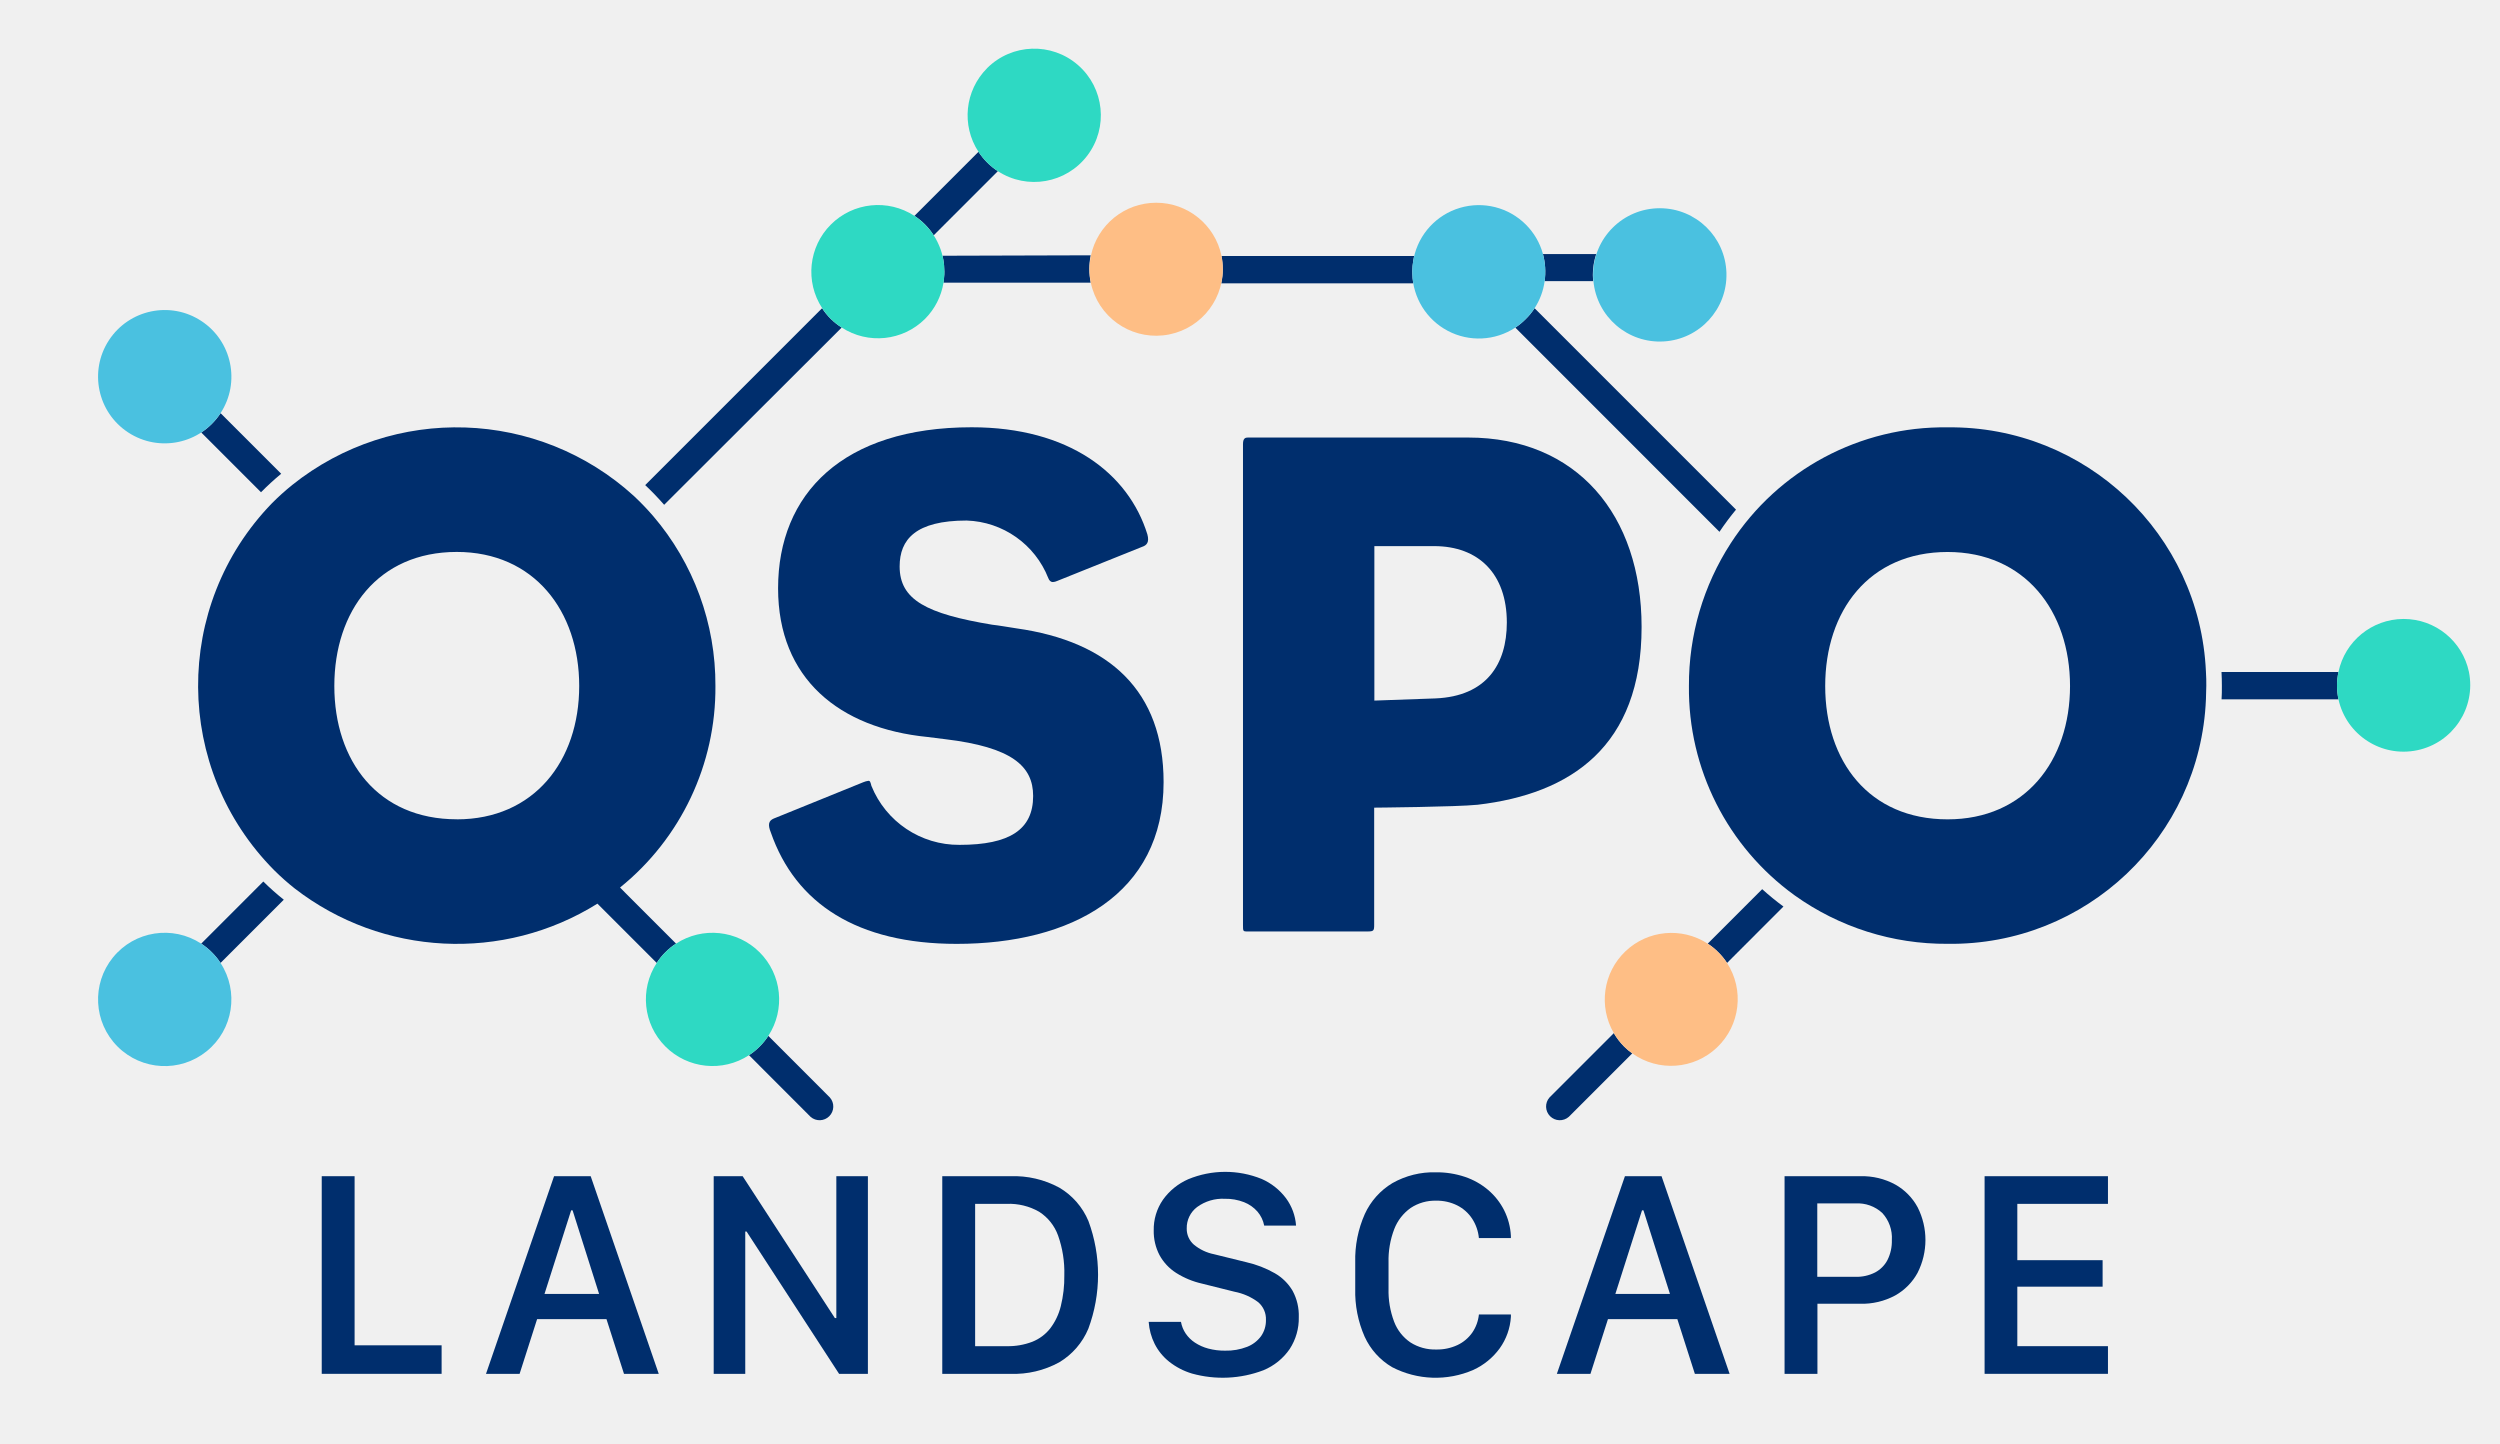
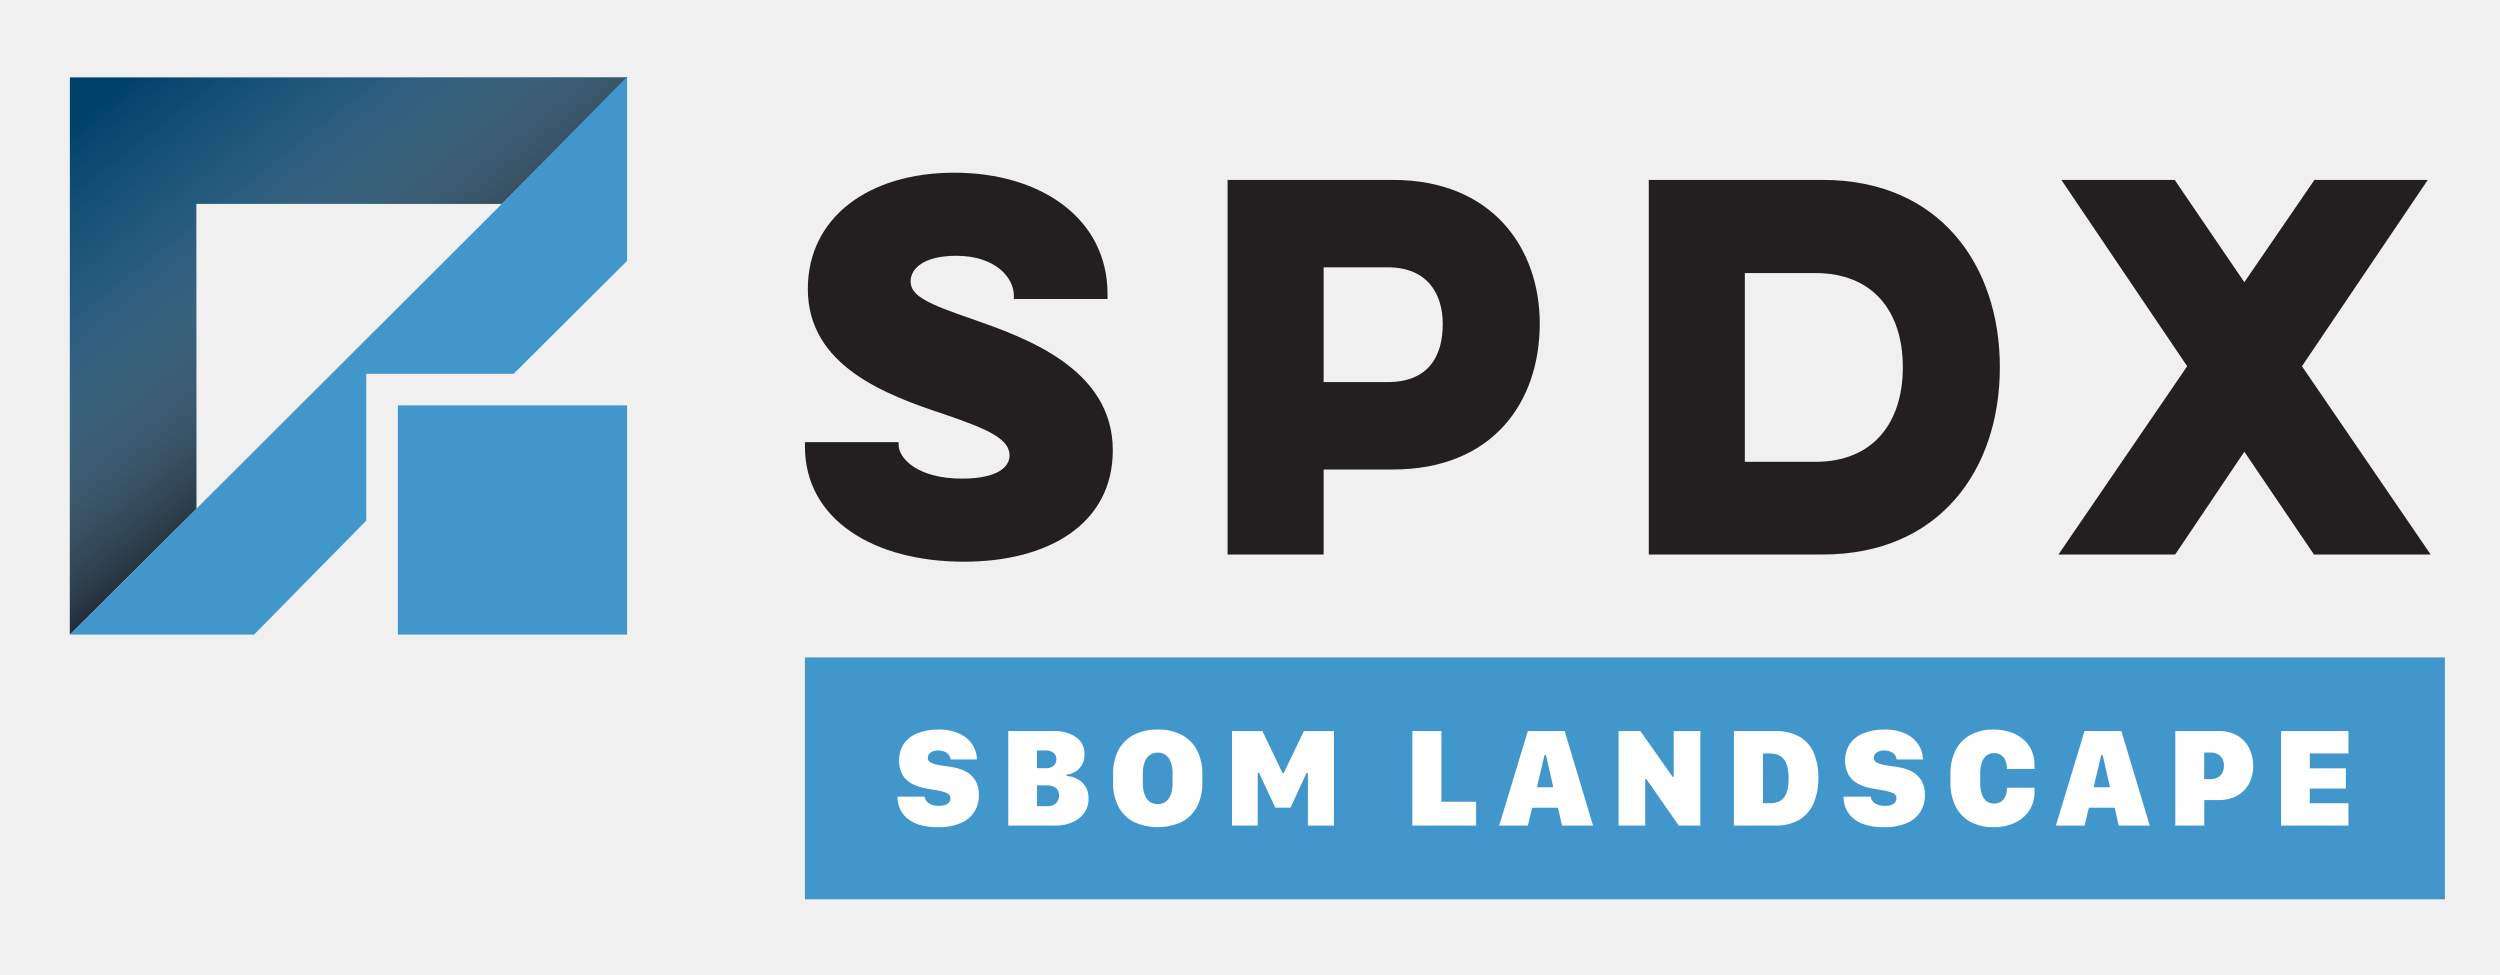
- <svg xmlns="http://www.w3.org/2000/svg" id="Layer_1" data-name="Layer 1" viewBox="0 0 221.078 127.667">
+ <svg xmlns="http://www.w3.org/2000/svg" id="Layer_1" data-name="Layer 1" viewBox="0 0 493.952 192.558">
  <defs>
-     <style>.cls-1{fill:#002e6d;}.cls-2{fill:none;}.cls-3{fill:#febe85;}.cls-4{fill:#4ac1e0;}.cls-5{fill:#2ed9c3;}</style>
+     <style>.cls-1{fill:#4197cb;}.cls-2{fill:#231f20;}.cls-3{fill:none;}.cls-4{fill:#00416b;}.cls-5{opacity:0.8;isolation:isolate;fill:url(#linear-gradient);}.cls-6{fill:#fff;}</style>
+     <linearGradient id="linear-gradient" x1="26.222" y1="-54.428" x2="75.945" y2="-117.997" gradientTransform="matrix(1, 0, 0, -1, 0, -38.66458)" gradientUnits="userSpaceOnUse">
+       <stop offset="0" stop-color="#fff" stop-opacity="0" />
+       <stop offset="0.349" stop-color="#cdcccc" stop-opacity="0.227" />
+       <stop offset="0.889" stop-color="#454142" stop-opacity="0.847" />
+       <stop offset="1" stop-color="#231f20" />
+     </linearGradient>
  </defs>
-   <path class="cls-1" d="M39.052,121.49H28.451v-17.477H31.357v14.955H39.052Z" />
-   <path class="cls-1" d="M42.978,121.49l6.018-17.477h3.239l6.018,17.477H55.18l-1.549-4.84h-6.133l-1.549,4.84Zm7.529-14.456-2.356,7.388h4.827l-2.343-7.388Z" />
-   <path class="cls-1" d="M63.113,121.49v-17.477h2.561l8.156,12.548H73.958V104.013h2.791v17.477h-2.548l-8.182-12.586H65.904v12.586Z" />
-   <path class="cls-1" d="M89.356,104.013a8.422,8.422,0,0,1,4.321,1.012,6.214,6.214,0,0,1,2.574,2.951,13.685,13.685,0,0,1-.006,9.52,6.272,6.272,0,0,1-2.58,2.977,8.349,8.349,0,0,1-4.308,1.018H83.326v-17.477ZM86.232,119.044h2.804a5.952,5.952,0,0,0,2.253-.39,3.796,3.796,0,0,0,1.581-1.178,5.367,5.367,0,0,0,.935-1.959,10.695,10.695,0,0,0,.314-2.747,9.704,9.704,0,0,0-.551-3.508,4.166,4.166,0,0,0-1.677-2.106,5.341,5.341,0,0,0-2.855-.698H86.232Z" />
-   <path class="cls-1" d="M104.434,116.893a2.688,2.688,0,0,0,.416,1.031,2.941,2.941,0,0,0,.819.806,4.014,4.014,0,0,0,1.178.525,5.54,5.54,0,0,0,1.479.186,5.057,5.057,0,0,0,1.959-.339,2.79,2.79,0,0,0,1.235-.948,2.414,2.414,0,0,0,.429-1.428,1.962,1.962,0,0,0-.679-1.568,5.081,5.081,0,0,0-2.1-.928l-2.868-.717a7.255,7.255,0,0,1-2.292-.947,4.322,4.322,0,0,1-1.473-1.575,4.53,4.53,0,0,1-.512-2.189,4.603,4.603,0,0,1,.813-2.702,5.406,5.406,0,0,1,2.234-1.818,8.564,8.564,0,0,1,6.498-.026,5.392,5.392,0,0,1,2.151,1.703,4.609,4.609,0,0,1,.89,2.42h-2.817a2.681,2.681,0,0,0-.595-1.236,3.068,3.068,0,0,0-1.184-.832,4.45,4.45,0,0,0-1.703-.301,3.822,3.822,0,0,0-2.452.73,2.311,2.311,0,0,0-.916,1.895,1.848,1.848,0,0,0,.627,1.427,4.038,4.038,0,0,0,1.793.852l2.855.704a9.164,9.164,0,0,1,2.51.973,4.305,4.305,0,0,1,1.581,1.562,4.584,4.584,0,0,1,.544,2.317A4.97,4.97,0,0,1,114.05,119.294a5.235,5.235,0,0,1-2.318,1.876,10.114,10.114,0,0,1-6.325.294,6.054,6.054,0,0,1-2.01-1.043,4.774,4.774,0,0,1-1.287-1.575,5.134,5.134,0,0,1-.531-1.953Z" />
-   <path class="cls-1" d="M122.79,113.961a7.698,7.698,0,0,0,.493,2.919,3.884,3.884,0,0,0,1.441,1.831,4.03,4.03,0,0,0,2.279.628,4.249,4.249,0,0,0,1.889-.397,3.327,3.327,0,0,0,1.3-1.094,3.437,3.437,0,0,0,.589-1.607h2.83v.205a5.342,5.342,0,0,1-.992,2.792,5.962,5.962,0,0,1-2.337,1.908A8.358,8.358,0,0,1,123.11,120.901a6.002,6.002,0,0,1-2.433-2.695,9.861,9.861,0,0,1-.832-4.244v-2.343a9.88,9.88,0,0,1,.845-4.257,6.173,6.173,0,0,1,2.446-2.74,7.397,7.397,0,0,1,3.854-.954,7.797,7.797,0,0,1,2.554.403,6.262,6.262,0,0,1,2.055,1.159,5.793,5.793,0,0,1,1.409,1.786,5.734,5.734,0,0,1,.602,2.273v.192h-2.83a3.792,3.792,0,0,0-.595-1.709,3.418,3.418,0,0,0-1.312-1.172,4.023,4.023,0,0,0-1.87-.423,3.894,3.894,0,0,0-2.26.647,4.097,4.097,0,0,0-1.447,1.863,7.702,7.702,0,0,0-.506,2.958Z" />
-   <path class="cls-1" d="M137.676,121.49l6.018-17.477h3.239l6.018,17.477H149.878l-1.55-4.84h-6.133l-1.549,4.84Zm7.529-14.456-2.356,7.388h4.827l-2.343-7.388Z" />
-   <path class="cls-1" d="M167.599,104.749a5.065,5.065,0,0,1,1.979,2.01,6.405,6.405,0,0,1-.006,5.8,5.068,5.068,0,0,1-1.985,2.004,6.171,6.171,0,0,1-3.092.73h-3.777v6.197h-2.907v-17.477H164.52A6.099,6.099,0,0,1,167.599,104.749Zm-1.146,2.516a3.203,3.203,0,0,0-2.369-.845h-3.38v6.491h3.38a3.617,3.617,0,0,0,1.729-.384,2.619,2.619,0,0,0,1.101-1.107,3.712,3.712,0,0,0,.385-1.761A3.24,3.24,0,0,0,166.453,107.265Z" />
-   <path class="cls-1" d="M186.409,121.49H175.5v-17.477h10.909v2.446h-8.015v4.981h7.542V113.782h-7.542v5.262h8.015Z" />
-   <path class="cls-2" d="M172.23,48.814c-6.961,0-10.825,5.219-10.825,11.854,0,6.634,3.858,11.789,10.825,11.789,6.832,0,10.825-5.155,10.825-11.789C183.054,54.033,179.062,48.814,172.23,48.814Z" />
-   <path class="cls-2" d="M82.568,20.809a5.572,5.572,0,0,0-.761-.954,5.737,5.737,0,0,0-.943-.766,5.734,5.734,0,0,1,.938.777A5.569,5.569,0,0,1,82.568,20.809Z" />
-   <path class="cls-2" d="M121.536,48.294V61.953l5.412-.193c4.491-.193,6.297-3.017,6.302-6.704,0-4.319-2.502-6.763-6.43-6.763Z" />
-   <path class="cls-2" d="M40.395,48.808c-6.961,0-10.83,5.219-10.83,11.854S33.428,72.451,40.395,72.451v.005c6.827,0,10.825-5.16,10.825-11.794S47.222,48.808,40.395,48.808Z" />
-   <path class="cls-1" d="M142.714,91.362l-5.691,5.691a1.211,1.211,0,0,0,1.709,1.709l5.611-5.611a5.102,5.102,0,0,1-.723-.606A5.794,5.794,0,0,1,142.714,91.362Z" />
-   <path class="cls-1" d="M136.594,24.86h4.287c0-.182-.027-.364-.027-.536a5.929,5.929,0,0,1,.3-1.859h-4.711A5.943,5.943,0,0,1,136.594,24.86Z" />
-   <path class="cls-1" d="M83.512,24.008c0.0.087-.001.174-.004.261-.005.121-.017.242-.03.362-.012.121-.023.242-.043.361l-0.0.002a.769.769,0,0,0,.155,0h12.861a5.986,5.986,0,0,1,0-2.417l-12.861.038a1.748,1.748,0,0,0-.241,0,5.828,5.828,0,0,1,.125.729c.006.048.008.096.013.144C83.504,23.661,83.512,23.834,83.512,24.008Z" />
-   <path class="cls-1" d="M57.055,42.898c.589.552,1.147,1.136,1.677,1.742l15.701-15.674a5.74,5.74,0,0,1-.97-.766,5.57,5.57,0,0,1-.766-.943Z" />
-   <path class="cls-1" d="M82.568,20.809l5.673-5.673-.003-.002a5.569,5.569,0,0,1-.943-.766,5.731,5.731,0,0,1-.766-.943l-5.664,5.664a5.737,5.737,0,0,1,.943.766A5.572,5.572,0,0,1,82.568,20.809Z" />
-   <path class="cls-1" d="M108.134,23.812l.001.014a5.832,5.832,0,0,1-.134,1.232h16.971a5.921,5.921,0,0,1-.078-.885c-.002-.073-.005-.145-.004-.218a5.917,5.917,0,0,1,.086-.909c.014-.081.029-.161.046-.242.012-.054.018-.109.031-.163H108.02a6.127,6.127,0,0,1,.114,1.157Z" />
-   <path class="cls-1" d="M23.284,77.954,17.792,83.447a5.735,5.735,0,0,1,.943.766,5.568,5.568,0,0,1,.766.943L25.096,79.562A22.423,22.423,0,0,1,23.284,77.954Z" />
-   <path class="cls-1" d="M155.832,78.63l-4.817,4.817a5.734,5.734,0,0,1,.943.766,5.562,5.562,0,0,1,.766.943l4.989-4.989Q156.732,79.444,155.832,78.63Z" />
-   <path class="cls-1" d="M17.797,38.246,23.081,43.53a23.537,23.537,0,0,1,1.784-1.634l-5.359-5.359A5.895,5.895,0,0,1,17.797,38.246Z" />
-   <path class="cls-1" d="M206.794,59.424H196.451q.032.611.032,1.238c0,.397,0,.788-.027,1.179h10.337A5.738,5.738,0,0,1,206.794,59.424Z" />
-   <path class="cls-1" d="M134.001,28.971l18.053,18.058a23.886,23.886,0,0,1,1.463-1.961L135.705,27.256a5.564,5.564,0,0,1-.766.943A5.737,5.737,0,0,1,134.001,28.971Z" />
-   <path class="cls-1" d="M58.839,84.208a5.728,5.728,0,0,1,.943-.766l-3.976-3.976-.493-.493-.482-.488a22.694,22.694,0,0,0,8.435-17.823,22.935,22.935,0,0,0-5.514-15.037,23.469,23.469,0,0,0-1.677-1.747A23.282,23.282,0,0,0,25.84,42.887a22.251,22.251,0,0,0-1.784,1.608A23.176,23.176,0,0,0,24.254,76.963a21.318,21.318,0,0,0,1.811,1.608,23.46,23.46,0,0,0,26.767,1.34l.493.493.504.504,4.244,4.244A5.567,5.567,0,0,1,58.839,84.208ZM40.395,72.456V72.451c-6.966,0-10.83-5.155-10.83-11.789s3.869-11.854,10.83-11.854c6.827,0,10.825,5.219,10.825,11.854S47.222,72.456,40.395,72.456Z" />
-   <path class="cls-1" d="M84.856,74.712a8.332,8.332,0,0,1-7.797-5.219c-.08-.321-.112-.445-.263-.445a1.801,1.801,0,0,0-.45.123l-7.926,3.215c-.45.193-.536.536-.257,1.222,2.192,6.318,7.668,9.86,16.435,9.86,10.112,0,18.3-4.383,18.3-14.302,0-8.038-4.769-12.438-13.016-13.6-.841-.129-1.549-.257-2.143-.322-5.803-.965-8.183-2.192-8.183-5.155,0-2.385,1.415-4.057,5.927-4.057a8.038,8.038,0,0,1,7.218,5.091c.086.214.204.348.413.348a1.002,1.002,0,0,0,.359-.091l7.54-3.028c.386-.129.643-.391.45-1.099-1.677-5.412-6.966-9.469-15.54-9.469-11.377.005-17.116,5.868-17.116,14.243,0,7.99,5.418,12.373,13.215,13.145.45.064,1.072.129,1.543.193,5.927.707,7.797,2.385,7.797,5.026C91.361,73.357,89.298,74.712,84.856,74.712Z" />
-   <path class="cls-1" d="M110.369,38.691c-.225,0-.45.043-.45.579v42.516c0,.536,0,.584.338.584H120.936c.536,0,.584-.064.584-.584V71.422s7.277-.064,9.147-.257c8.247-.965,14.501-5.155,14.501-15.722,0-9.924-5.734-16.751-15.337-16.751Zm22.882,16.366c-.005,3.687-1.811,6.511-6.302,6.704l-5.412.193V48.294h5.284C130.748,48.294,133.251,50.737,133.251,55.057Z" />
-   <path class="cls-1" d="M172.23,37.791A22.474,22.474,0,0,0,153.062,48.026a23.042,23.042,0,0,0-3.708,12.63,22.539,22.539,0,0,0,9.346,18.52,22.968,22.968,0,0,0,13.531,4.287A22.56,22.56,0,0,0,195.074,61.83c0-.391.032-.782.032-1.179s0-.831-.032-1.238A22.614,22.614,0,0,0,172.23,37.791Zm0,34.665c-6.966,0-10.825-5.155-10.825-11.789,0-6.634,3.864-11.854,10.825-11.854,6.832,0,10.825,5.219,10.825,11.854C183.054,67.301,179.062,72.456,172.23,72.456Z" />
-   <path class="cls-1" d="M67.944,91.603a5.564,5.564,0,0,1-.766.943,5.735,5.735,0,0,1-.943.766l5.444,5.45a1.211,1.211,0,0,0,1.709-1.709Z" />
-   <path class="cls-3" d="M151.015,83.447a5.895,5.895,0,0,0-8.301,7.915,5.794,5.794,0,0,0,.906,1.184,5.102,5.102,0,0,0,.723.606,5.895,5.895,0,0,0,8.381-7.995,5.562,5.562,0,0,0-.766-.943A5.734,5.734,0,0,0,151.015,83.447Z" />
-   <path class="cls-3" d="M96.468,25.032A5.899,5.899,0,0,0,108.134,23.812l.001-.013a6.127,6.127,0,0,0-.114-1.157l-.004-.027a5.9,5.9,0,0,0-11.548,0A5.984,5.984,0,0,0,96.468,25.032Z" />
-   <path class="cls-4" d="M140.908,24.844a5.895,5.895,0,1,0,5.895-6.43h-.027a5.895,5.895,0,0,0-5.895,5.895A3.444,3.444,0,0,0,140.908,24.844Z" />
-   <path class="cls-4" d="M17.792,83.447a5.895,5.895,0,1,0,1.709,1.709,5.568,5.568,0,0,0-.766-.943A5.735,5.735,0,0,0,17.792,83.447Z" />
-   <path class="cls-4" d="M11.342,38.246a5.895,5.895,0,1,0-1.709-8.159A5.895,5.895,0,0,0,11.342,38.246Z" />
-   <path class="cls-4" d="M124.889,23.955c-.001.073.002.145.004.218a5.882,5.882,0,0,0,9.103,4.802l.006-.005a5.737,5.737,0,0,0,.937-.772,5.564,5.564,0,0,0,.766-.943,5.825,5.825,0,0,0,.89-2.395,5.943,5.943,0,0,0-.151-2.395l-.005-.021a5.819,5.819,0,0,0-1.5-2.578,5.881,5.881,0,0,0-9.918,2.939c-.017.081-.032.16-.046.242A5.917,5.917,0,0,0,124.889,23.955Z" />
-   <path class="cls-5" d="M88.237,15.134l.003.002a5.894,5.894,0,1,0-.947-9.112v.005a5.895,5.895,0,0,0-.766,7.395,5.731,5.731,0,0,0,.766.943A5.569,5.569,0,0,0,88.237,15.134Z" />
-   <path class="cls-5" d="M81.802,28.199a5.888,5.888,0,0,0,1.635-3.206c.02-.12.031-.24.043-.361.013-.121.024-.241.03-.362.003-.087.004-.173.004-.261-0-.174-.009-.347-.024-.52-.005-.048-.007-.096-.013-.144a5.93,5.93,0,0,0-.908-2.535,5.569,5.569,0,0,0-.766-.943,5.734,5.734,0,0,0-.938-.777,5.895,5.895,0,0,0-8.161,8.156,5.572,5.572,0,0,0,.761.954,5.74,5.74,0,0,0,.97.766A5.895,5.895,0,0,0,81.802,28.199Z" />
-   <path class="cls-5" d="M218.331,59.419a5.895,5.895,0,0,0-5.772-4.684h-.027a5.895,5.895,0,0,0-5.739,4.689,5.738,5.738,0,0,0,0,2.417,5.895,5.895,0,0,0,11.538-2.422Z" />
-   <path class="cls-5" d="M67.944,91.603a5.895,5.895,0,0,0-8.161-8.156,5.734,5.734,0,0,0-.943.766,5.567,5.567,0,0,0-.766.943,5.895,5.895,0,0,0,8.161,8.156,5.735,5.735,0,0,0,.943-.766A5.564,5.564,0,0,0,67.944,91.603Z" />
+   <rect class="cls-1" x="159.042" y="129.895" width="324.026" height="47.792" />
+   <g id="Layer_1-2" data-name="Layer 1">
+     <path class="cls-2" d="M177.546,87.355V87.829c0,2.847,3.89,6.737,12.526,6.737,7.117,0,9.394-2.372,9.394-4.554,0-3.131-3.7-5.029-12.62-8.066-11.767-3.89-27.233-9.584-27.233-24.861,0-14.139,12.051-22.963,28.941-22.963,17.27,0,30.27,9.204,30.27,23.912v1.044h-18.504v-.664c0-3.606-3.7-7.876-11.387-7.876-6.453,0-9.015,2.562-9.015,5.029,0,2.942,3.416,4.46,12.241,7.496,10.248,3.606,27.708,9.679,27.708,25.905,0,14.423-12.525,22.014-29.416,22.014-17.744,0-31.409-8.256-31.409-22.774v-.854Z" />
+     <path class="cls-2" d="M242.547,35.545h32.642c19.642,0,29.037,13.474,29.037,28.372,0,15.657-9.394,28.847-29.037,28.847h-13.664V109.559H242.547Zm18.978,17.27V75.494H274.146c7.971,0,10.912-4.934,10.912-11.482,0-5.883-2.942-11.197-10.912-11.197Z" />
+     <path class="cls-2" d="M325.768,35.545h34.35c23.154,0,35.014,16.89,35.014,37.007,0,20.212-11.861,37.007-35.014,37.007H325.768ZM344.746,53.953V91.246h13.948c11.292,0,17.27-7.591,17.27-18.694s-5.978-18.599-17.27-18.599Z" />
+     <path class="cls-2" d="M479.684,35.545,454.822,72.362l25.431,37.197H457.195L443.436,89.252l-13.664,20.307H406.714l25.43-37.197L407.282,35.545h22.394l13.759,20.212,13.854-20.212Z" />
+     <polygon class="cls-3" points="38.79 100.523 99.162 40.277 38.79 40.277 38.79 100.523" />
+     <polygon class="cls-4" points="38.79 40.277 99.162 40.277 123.987 15.293 13.806 15.293 13.806 15.705 13.806 39.99 13.806 125.35 38.79 100.523 38.79 40.277" />
+     <polygon class="cls-5" points="38.79 40.277 99.162 40.277 123.987 15.293 13.806 15.293 13.806 15.705 13.806 39.99 13.806 125.35 38.79 100.523 38.79 40.277" />
+     <polygon class="cls-1" points="99.162 40.277 38.79 100.523 13.806 125.379 38.79 125.379 50.201 125.379 72.363 102.863 72.363 80.25 72.363 73.85 78.889 73.85 101.496 73.85 123.894 51.55 123.894 40.277 123.894 15.165 99.162 40.277" />
+     <polygon class="cls-1" points="78.609 80.094 78.609 96.655 78.609 125.379 123.894 125.379 123.894 80.094 95.291 80.094 78.609 80.094" />
+   </g>
+   <path class="cls-6" d="M182.708,157.403a1.452,1.452,0,0,0,.191.649,1.966,1.966,0,0,0,.52.588,2.62,2.62,0,0,0,.848.424,3.975,3.975,0,0,0,1.177.158,3.827,3.827,0,0,0,1.389-.206,1.543,1.543,0,0,0,.738-.54,1.257,1.257,0,0,0,.226-.718,1.086,1.086,0,0,0-.678-1.047,7.855,7.855,0,0,0-1.936-.54l-2.257-.396a9.262,9.262,0,0,1-2.736-.917,4.803,4.803,0,0,1-1.888-1.779,6.172,6.172,0,0,1,.288-6.149,6.025,6.025,0,0,1,2.715-2.071,10.715,10.715,0,0,1,4.069-.712,9.45,9.45,0,0,1,4.33.869,6.037,6.037,0,0,1,2.503,2.224,5.386,5.386,0,0,1,.813,2.817h-5.198a1.577,1.577,0,0,0-.274-.8,2.047,2.047,0,0,0-.793-.684,2.94,2.94,0,0,0-1.368-.281,2.38,2.38,0,0,0-1.586.431,1.33,1.33,0,0,0-.493,1.033,1.029,1.029,0,0,0,.649.937,6.003,6.003,0,0,0,1.786.513l2.393.368a8.774,8.774,0,0,1,2.504.767,4.946,4.946,0,0,1,1.983,1.724,5.399,5.399,0,0,1,.78,3.079,6.023,6.023,0,0,1-.883,3.241,5.904,5.904,0,0,1-2.674,2.237,10.988,10.988,0,0,1-4.528.813,12.013,12.013,0,0,1-3.837-.526,6.531,6.531,0,0,1-2.455-1.409,5.233,5.233,0,0,1-1.314-1.948,6.142,6.142,0,0,1-.396-2.148Z" />
+   <path class="cls-6" d="M199.217,144.447H208.231a7.356,7.356,0,0,1,4.371,1.197,3.916,3.916,0,0,1,1.676,3.386,4.032,4.032,0,0,1-.52,2.119,3.748,3.748,0,0,1-1.327,1.334,4.413,4.413,0,0,1-1.683.582v.26a4.901,4.901,0,0,1,1.929.493,4.323,4.323,0,0,1,1.696,1.435,4.241,4.241,0,0,1,.698,2.532,4.676,4.676,0,0,1-.904,2.913,5.641,5.641,0,0,1-2.38,1.806,8.207,8.207,0,0,1-3.187.615h-9.384Zm5.677,7.332h1.778a2.387,2.387,0,0,0,1.177-.253,1.605,1.605,0,0,0,.663-.656,1.805,1.805,0,0,0,.212-.856,1.605,1.605,0,0,0-.54-1.252,2.225,2.225,0,0,0-1.539-.485h-1.751Zm0,7.511h1.956a2.385,2.385,0,0,0,1.84-.623,2.208,2.208,0,0,0,.308-2.517,1.764,1.764,0,0,0-.8-.718,3.174,3.174,0,0,0-1.374-.26h-1.929Z" />
+   <path class="cls-6" d="M236.545,159.31a7.162,7.162,0,0,1-2.976,3.045,11.291,11.291,0,0,1-9.636,0,7.177,7.177,0,0,1-2.989-3.045,9.784,9.784,0,0,1-1.019-4.576v-1.832a9.919,9.919,0,0,1,1.019-4.624,7.171,7.171,0,0,1,2.989-3.051,9.89,9.89,0,0,1,4.815-1.081,9.781,9.781,0,0,1,4.821,1.095,7.239,7.239,0,0,1,2.976,3.057,9.934,9.934,0,0,1,1.011,4.604v1.832A9.863,9.863,0,0,1,236.545,159.31Zm-5.226-8.747a3.001,3.001,0,0,0-1.006-1.389,2.587,2.587,0,0,0-1.566-.472,2.619,2.619,0,0,0-1.574.472,2.984,2.984,0,0,0-1.012,1.389,6.273,6.273,0,0,0-.356,2.256v1.943a6.342,6.342,0,0,0,.356,2.264,2.935,2.935,0,0,0,1.012,1.387,2.651,2.651,0,0,0,1.574.465,2.618,2.618,0,0,0,1.566-.465,2.95,2.95,0,0,0,1.006-1.387,6.342,6.342,0,0,0,.356-2.264V152.819A6.272,6.272,0,0,0,231.319,150.563Z" />
+   <path class="cls-6" d="M243.423,163.12V144.447h6.006l3.994,8.331h.191l4.008-8.331h5.951v18.673h-5.158V152.711h-.26l-3.174,6.867h-3.009l-3.201-6.867h-.274v10.41Z" />
+   <path class="cls-6" d="M291.651,163.12H279.053V144.447h5.746v13.966h6.853Z" />
+   <path class="cls-6" d="M296.205,163.12l5.663-18.673h7.278l5.608,18.673h-6.127l-.808-3.53h-5.102l-.834,3.53Zm8.96-13.926-1.505,6.361h3.243l-1.451-6.361Z" />
+   <path class="cls-6" d="M319.799,163.12V144.447h4.309l6.361,9.029h.219v-9.029h5.266v18.673h-4.268l-6.401-9.193h-.219v9.193Z" />
+   <path class="cls-6" d="M350.698,144.447a9.366,9.366,0,0,1,4.925,1.149,6.776,6.776,0,0,1,2.769,3.222,12.298,12.298,0,0,1,.883,4.849,12.638,12.638,0,0,1-.902,4.952,7.044,7.044,0,0,1-2.798,3.318,9.079,9.079,0,0,1-4.877,1.183h-8.112V144.447Zm-2.366,14.255h1.314a4.507,4.507,0,0,0,1.743-.301,2.645,2.645,0,0,0,1.156-.91,4.123,4.123,0,0,0,.644-1.524,9.844,9.844,0,0,0,.204-2.135,8.761,8.761,0,0,0-.368-2.736,3.151,3.151,0,0,0-1.191-1.669,3.815,3.815,0,0,0-2.188-.56h-1.314Z" />
+   <path class="cls-6" d="M369.628,157.403a1.452,1.452,0,0,0,.191.649,1.966,1.966,0,0,0,.52.588,2.62,2.62,0,0,0,.848.424,3.975,3.975,0,0,0,1.177.158,3.827,3.827,0,0,0,1.389-.206,1.543,1.543,0,0,0,.738-.54,1.257,1.257,0,0,0,.226-.718,1.086,1.086,0,0,0-.678-1.047,7.855,7.855,0,0,0-1.936-.54l-2.257-.396a9.262,9.262,0,0,1-2.736-.917,4.803,4.803,0,0,1-1.888-1.779,6.172,6.172,0,0,1,.288-6.149,6.025,6.025,0,0,1,2.715-2.071,10.715,10.715,0,0,1,4.069-.712,9.45,9.45,0,0,1,4.33.869,6.037,6.037,0,0,1,2.503,2.224,5.386,5.386,0,0,1,.813,2.817h-5.198a1.577,1.577,0,0,0-.274-.8,2.047,2.047,0,0,0-.793-.684,2.94,2.94,0,0,0-1.368-.281,2.38,2.38,0,0,0-1.586.431,1.33,1.33,0,0,0-.493,1.033,1.029,1.029,0,0,0,.649.937,6.003,6.003,0,0,0,1.786.513l2.393.368a8.774,8.774,0,0,1,2.504.767,4.946,4.946,0,0,1,1.983,1.724,5.399,5.399,0,0,1,.78,3.079,6.023,6.023,0,0,1-.883,3.241,5.904,5.904,0,0,1-2.674,2.237,10.988,10.988,0,0,1-4.528.813,12.013,12.013,0,0,1-3.837-.526,6.531,6.531,0,0,1-2.455-1.409,5.233,5.233,0,0,1-1.314-1.948,6.143,6.143,0,0,1-.396-2.148Z" />
+   <path class="cls-6" d="M391.252,154.667a6.859,6.859,0,0,0,.322,2.256,2.91,2.91,0,0,0,.93,1.389,2.578,2.578,0,0,0,2.894.054,2.529,2.529,0,0,0,.861-1.127,4.223,4.223,0,0,0,.288-1.601h5.43v.834a6.517,6.517,0,0,1-1.033,3.673,6.84,6.84,0,0,1-2.852,2.428,9.645,9.645,0,0,1-4.172.861,9.259,9.259,0,0,1-4.671-1.094,7.13,7.13,0,0,1-2.894-3.071,10.311,10.311,0,0,1-.984-4.644v-1.683a10.301,10.301,0,0,1,.984-4.651,7.096,7.096,0,0,1,2.894-3.057,9.299,9.299,0,0,1,4.671-1.089,10.352,10.352,0,0,1,3.243.486,7.477,7.477,0,0,1,2.551,1.402,6.397,6.397,0,0,1,1.669,2.203,6.788,6.788,0,0,1,.595,2.886v.808h-5.43a4.214,4.214,0,0,0-.288-1.601,2.486,2.486,0,0,0-.861-1.122,2.38,2.38,0,0,0-1.422-.41,2.324,2.324,0,0,0-1.471.472,2.91,2.91,0,0,0-.93,1.389,6.912,6.912,0,0,0-.322,2.27Z" />
+   <path class="cls-6" d="M406.202,163.12l5.663-18.673h7.278l5.608,18.673H418.623l-.808-3.53h-5.102l-.834,3.53Zm8.96-13.926-1.505,6.361h3.243l-1.451-6.361Z" />
+   <path class="cls-6" d="M442.203,145.418a6.019,6.019,0,0,1,2.257,2.538,7.771,7.771,0,0,1,.738,3.358,7.543,7.543,0,0,1-.752,3.359,5.845,5.845,0,0,1-2.298,2.47,7.494,7.494,0,0,1-3.912.93h-2.709v5.048h-5.732V144.447h8.523A7.099,7.099,0,0,1,442.203,145.418Zm-3.528,3.933a2.729,2.729,0,0,0-1.916-.663h-1.258v5.253h1.258a2.991,2.991,0,0,0,1.389-.308,2.188,2.188,0,0,0,.923-.896,2.868,2.868,0,0,0,.328-1.424A2.532,2.532,0,0,0,438.674,149.352Z" />
+   <path class="cls-6" d="M464.006,163.12h-13.311V144.447h13.311v4.419h-7.634v2.94h7.127v3.995h-7.127v2.9h7.634Z" />
</svg>
